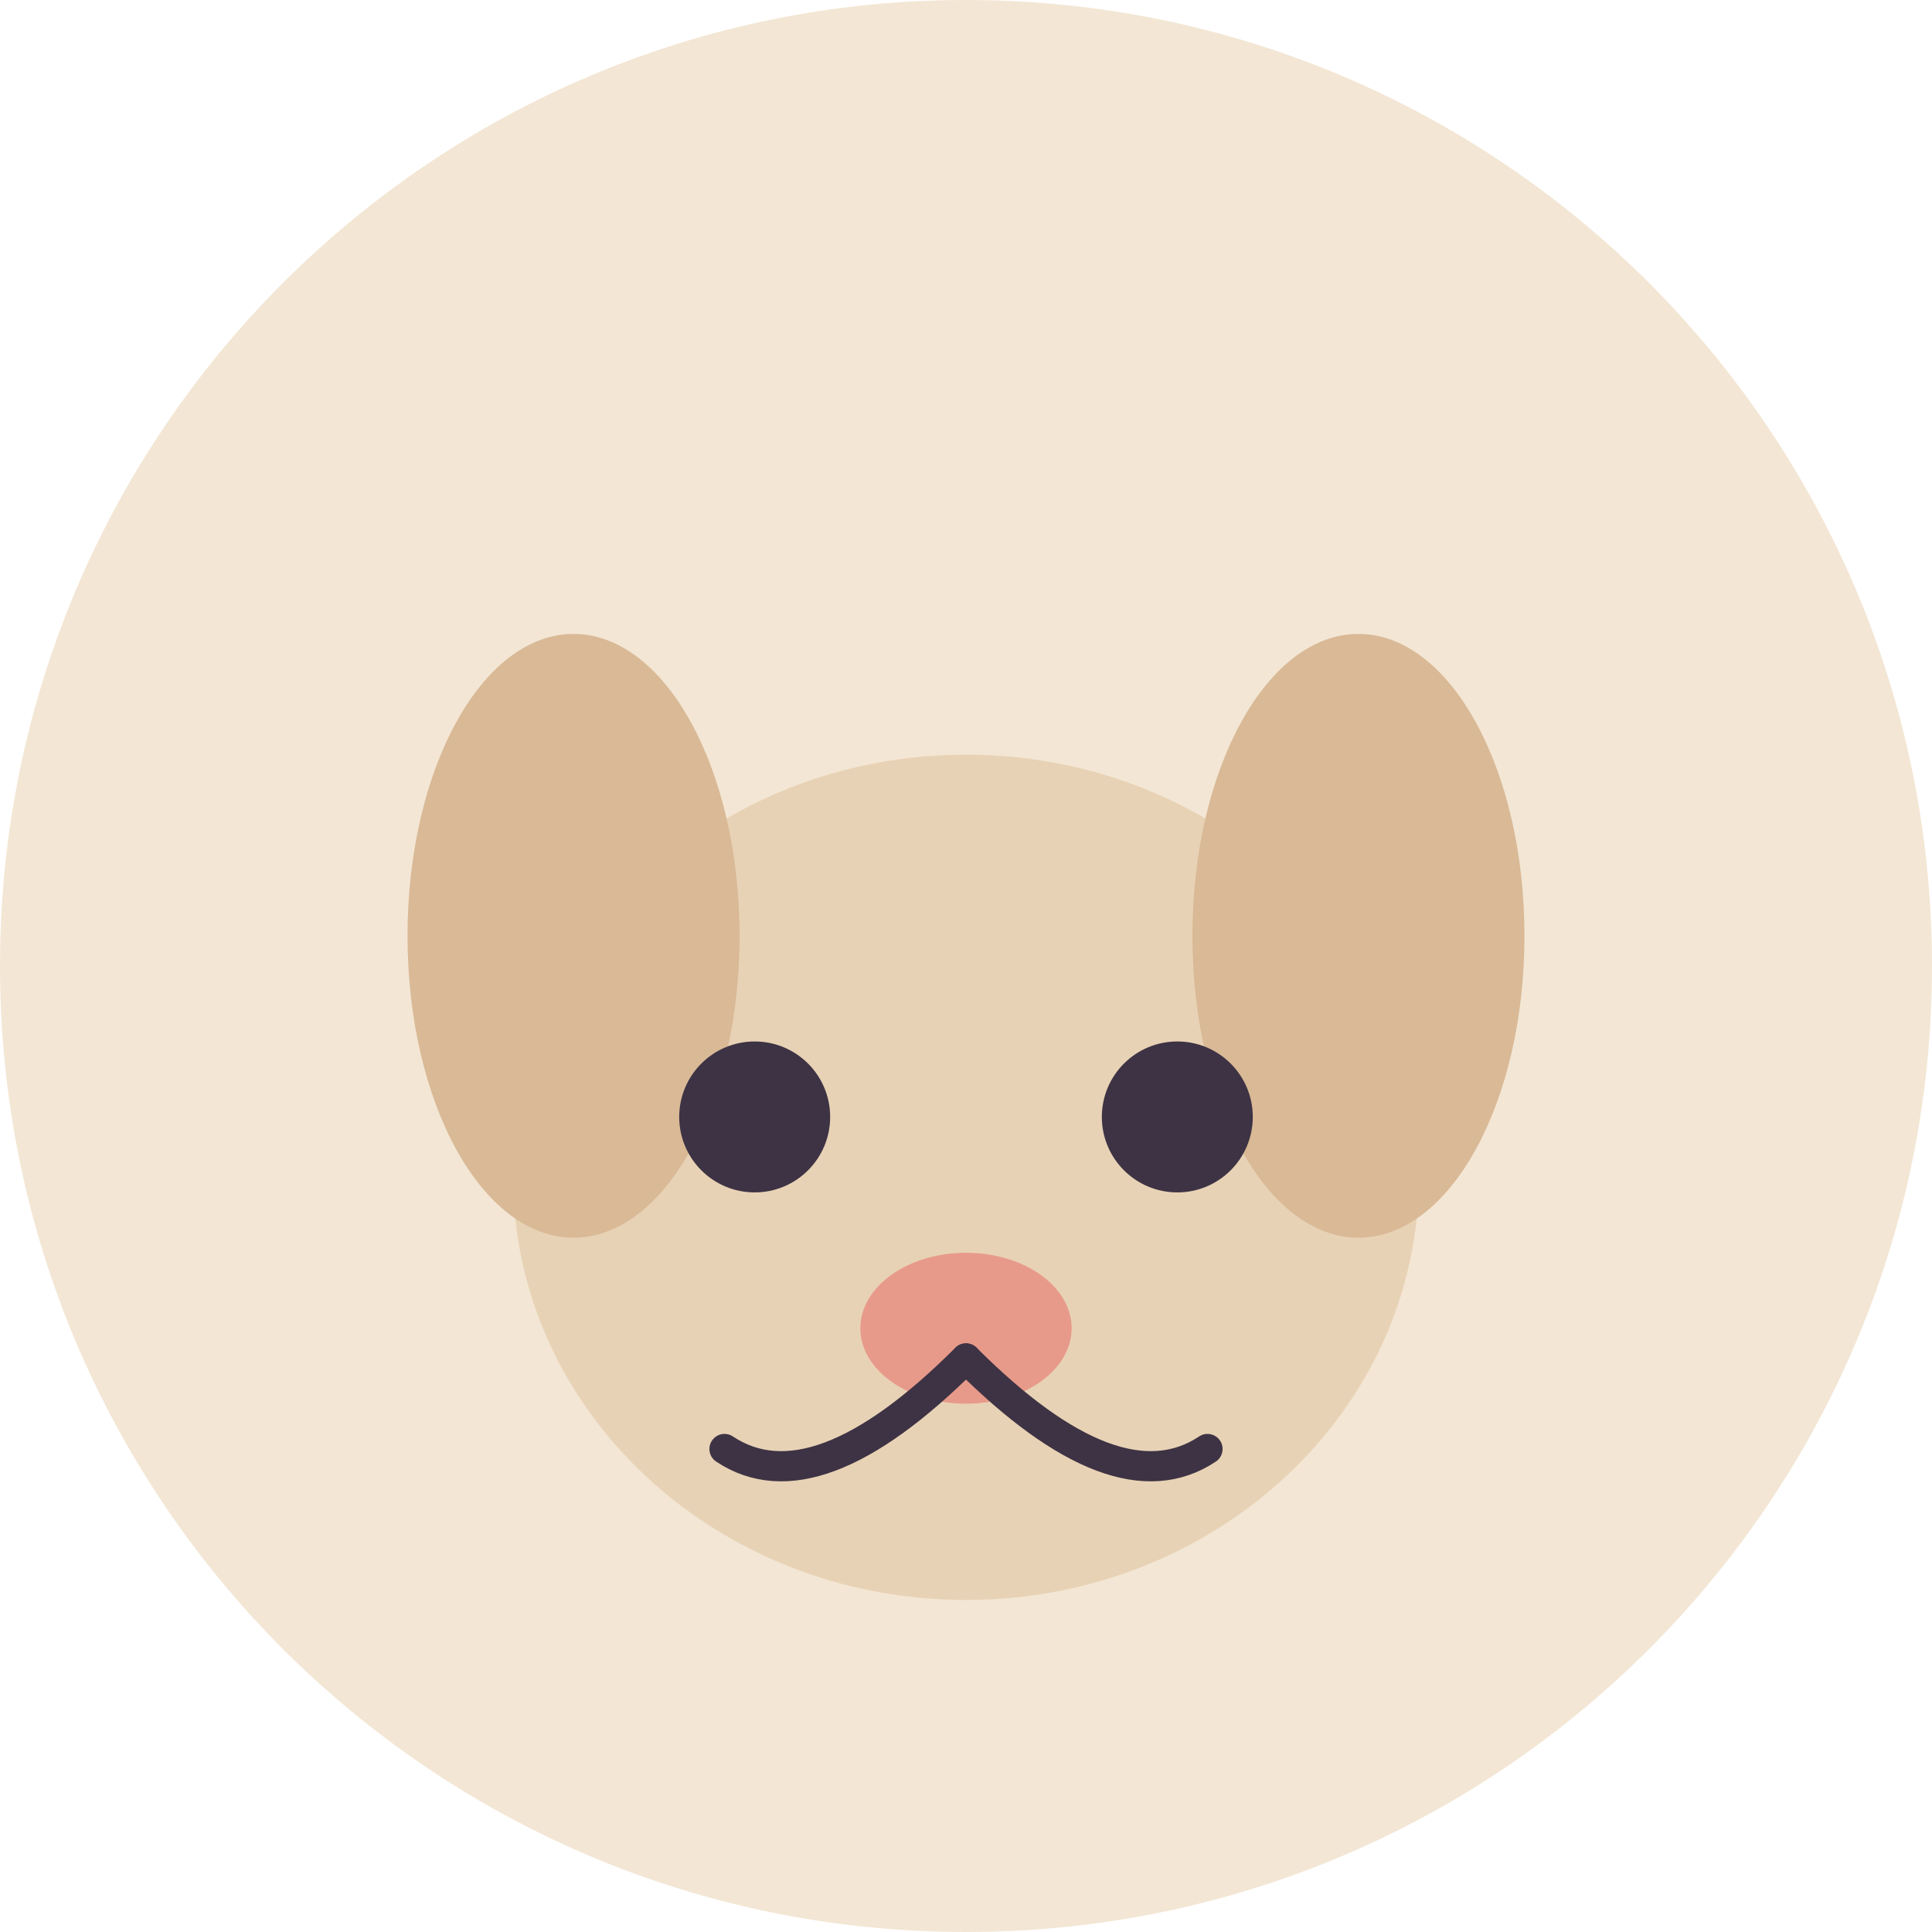
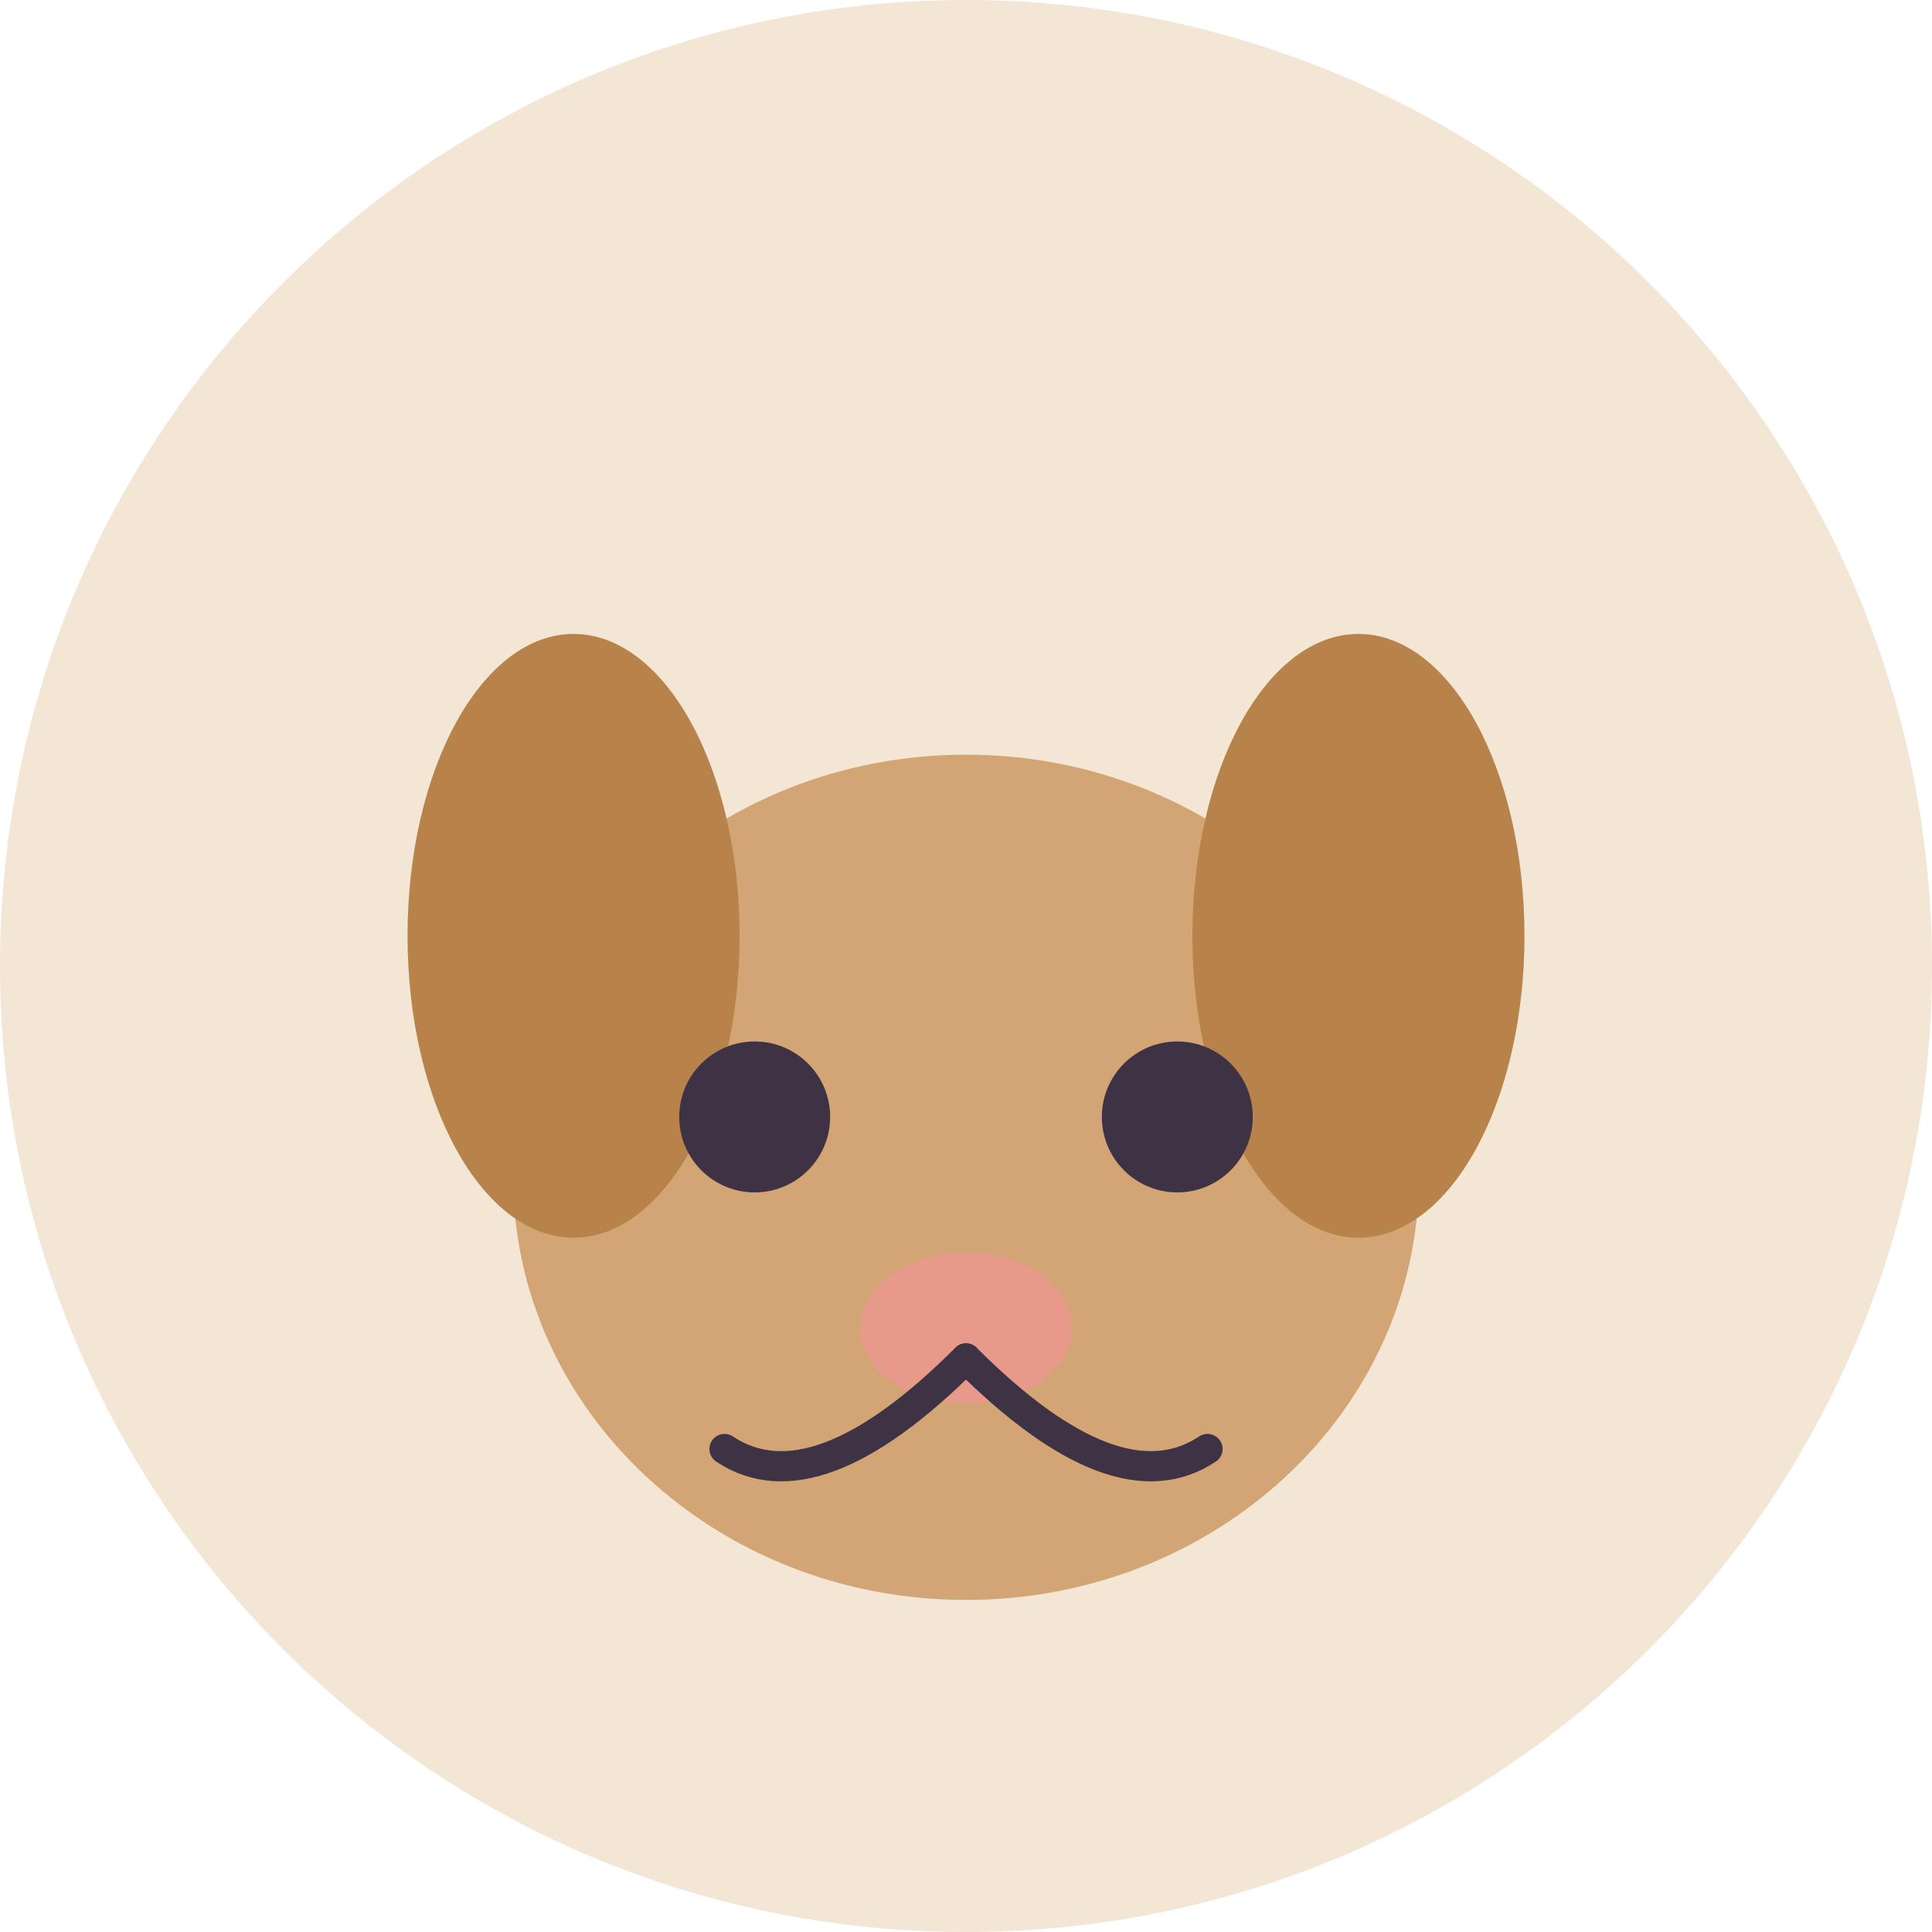
- <svg xmlns="http://www.w3.org/2000/svg" viewBox="0 0 128 128" role="img" aria-label="Dog cream">
+ <svg xmlns="http://www.w3.org/2000/svg" viewBox="0 0 128 128" role="img" aria-label="Dog caramel">
  <circle cx="64" cy="64" r="64" fill="#F3E6D4" />
-   <ellipse cx="64" cy="78" rx="30" ry="28" fill="#E8D2B5" />
-   <ellipse cx="38" cy="62" rx="11" ry="20" fill="#D9B996" />
-   <ellipse cx="90" cy="62" rx="11" ry="20" fill="#D9B996" />
+   <ellipse cx="64" cy="78" rx="30" ry="28" fill="#D4A574" />
+   <ellipse cx="38" cy="62" rx="11" ry="20" fill="#B8834A" />
+   <ellipse cx="90" cy="62" rx="11" ry="20" fill="#B8834A" />
  <circle cx="50" cy="74" r="5" fill="#3D3344" />
  <circle cx="78" cy="74" r="5" fill="#3D3344" />
  <ellipse cx="64" cy="88" rx="7" ry="5" fill="#E89A8A" />
  <path d="M64 90 Q54 100 48 96" fill="none" stroke="#3D3344" stroke-width="2" stroke-linecap="round" />
  <path d="M64 90 Q74 100 80 96" fill="none" stroke="#3D3344" stroke-width="2" stroke-linecap="round" />
</svg>
